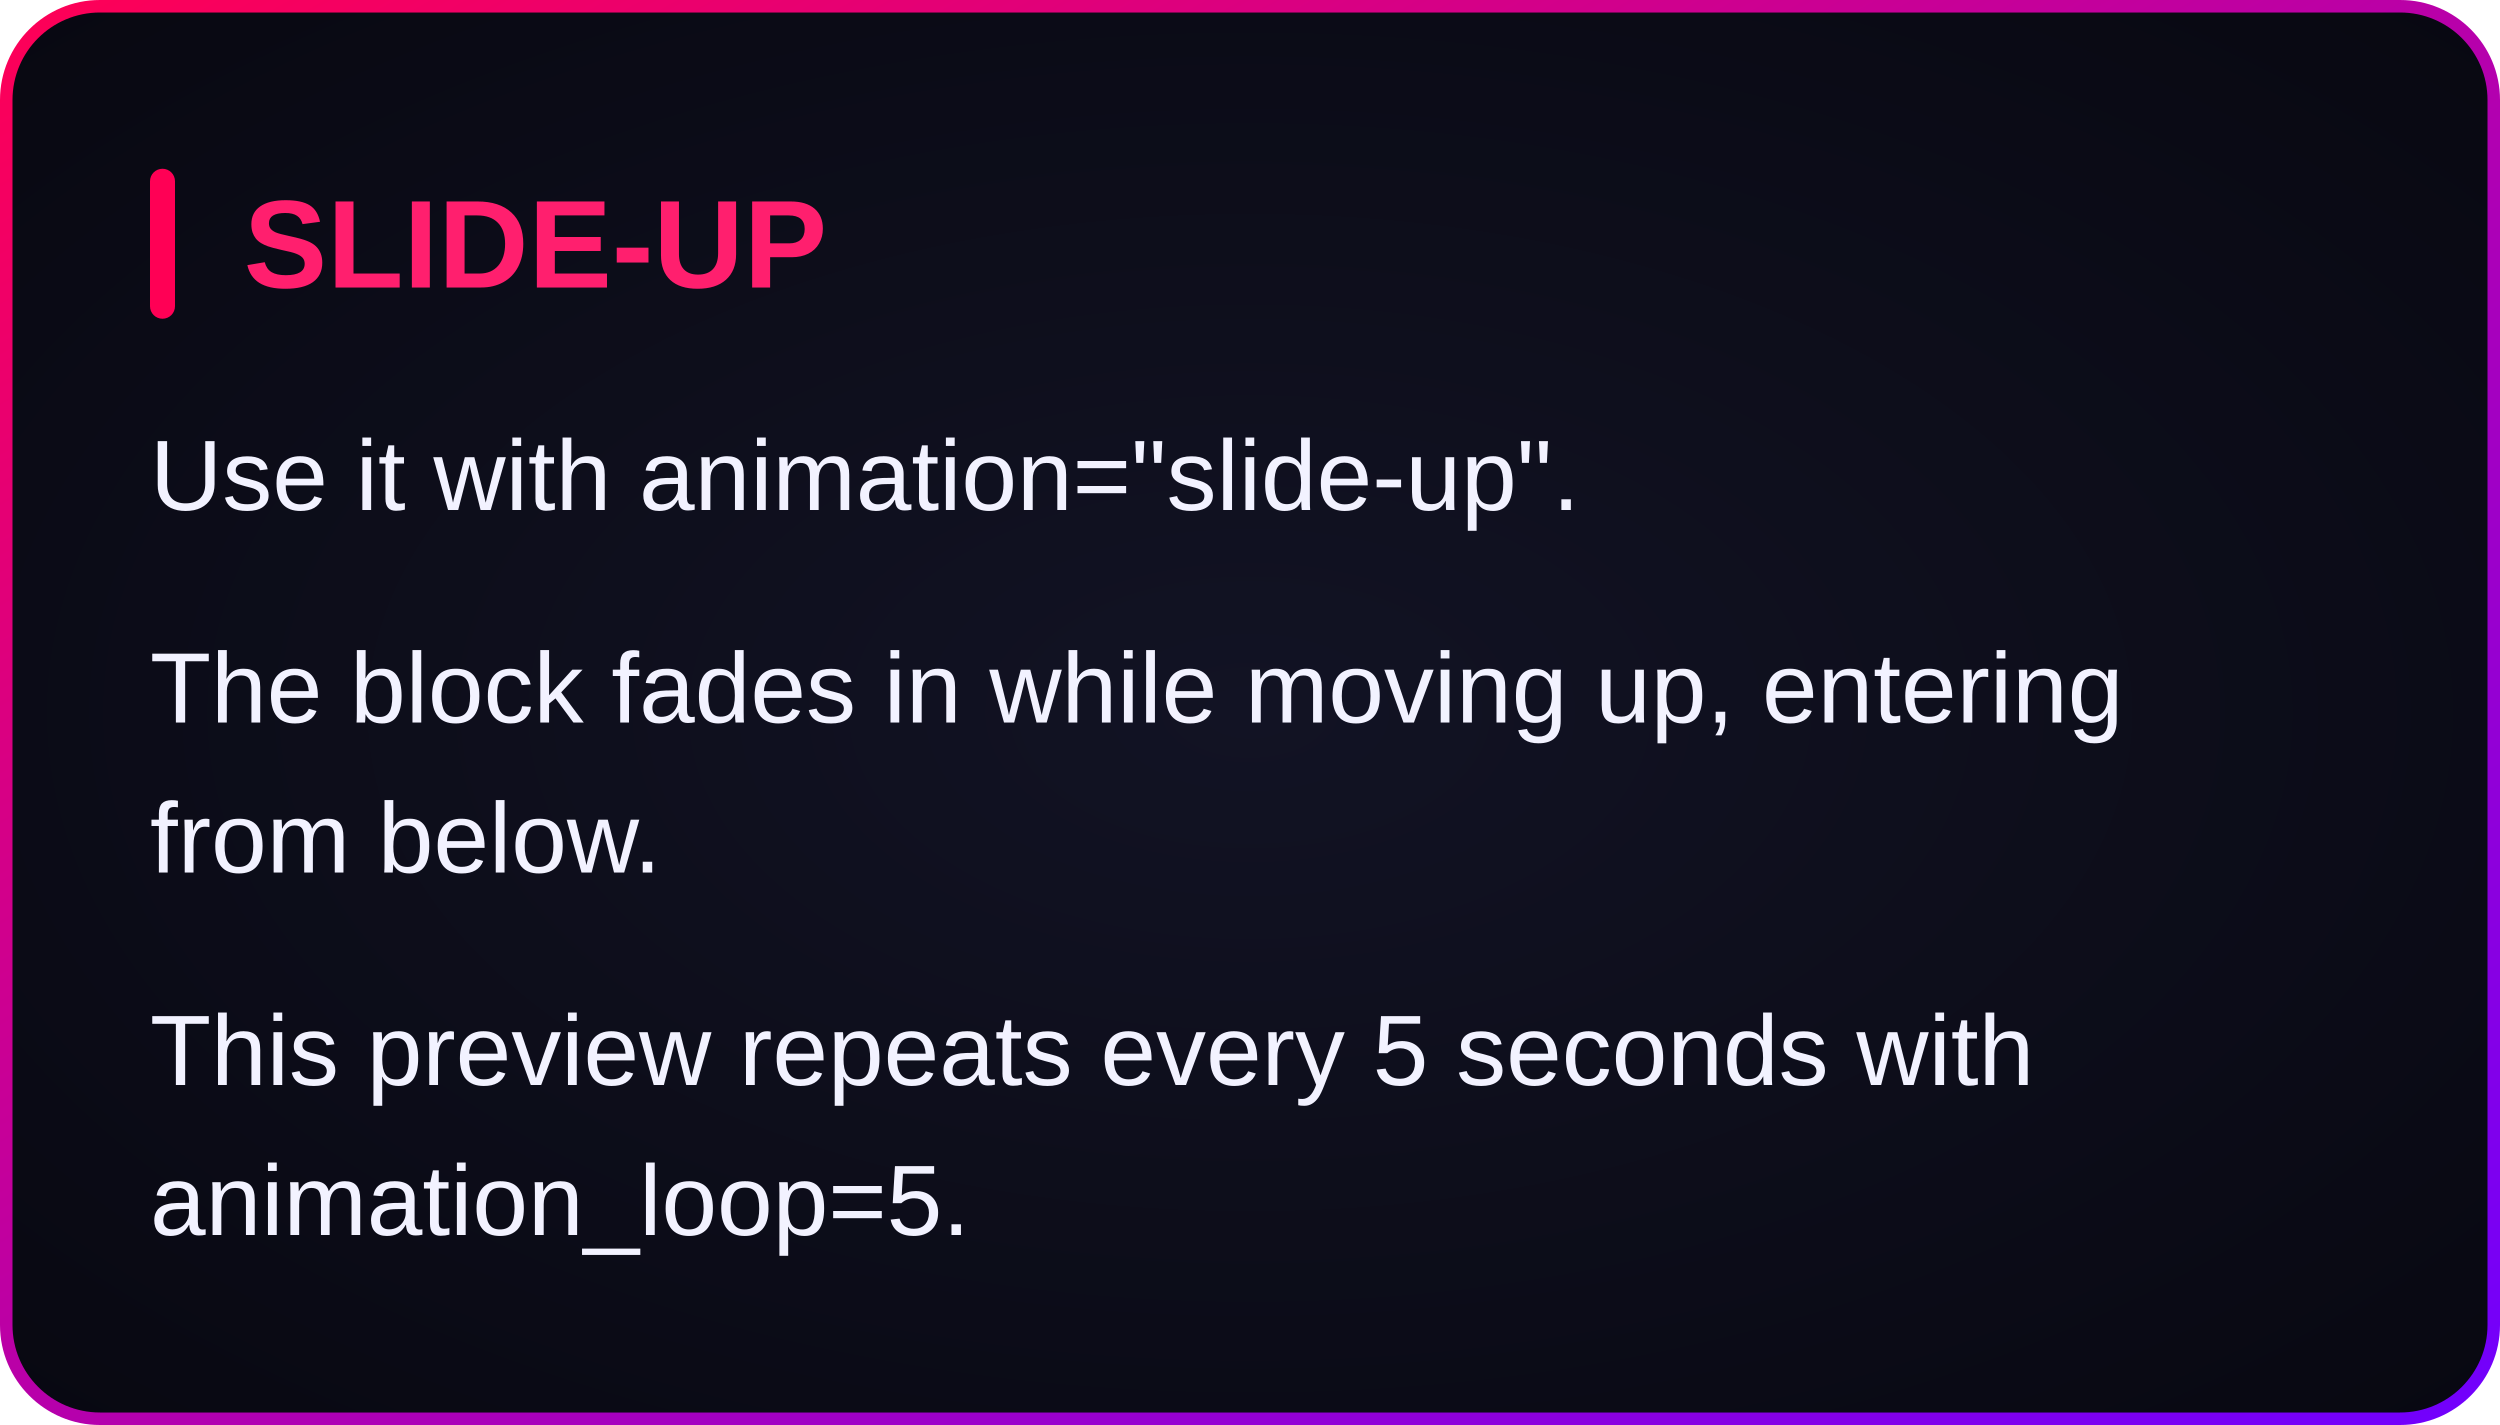
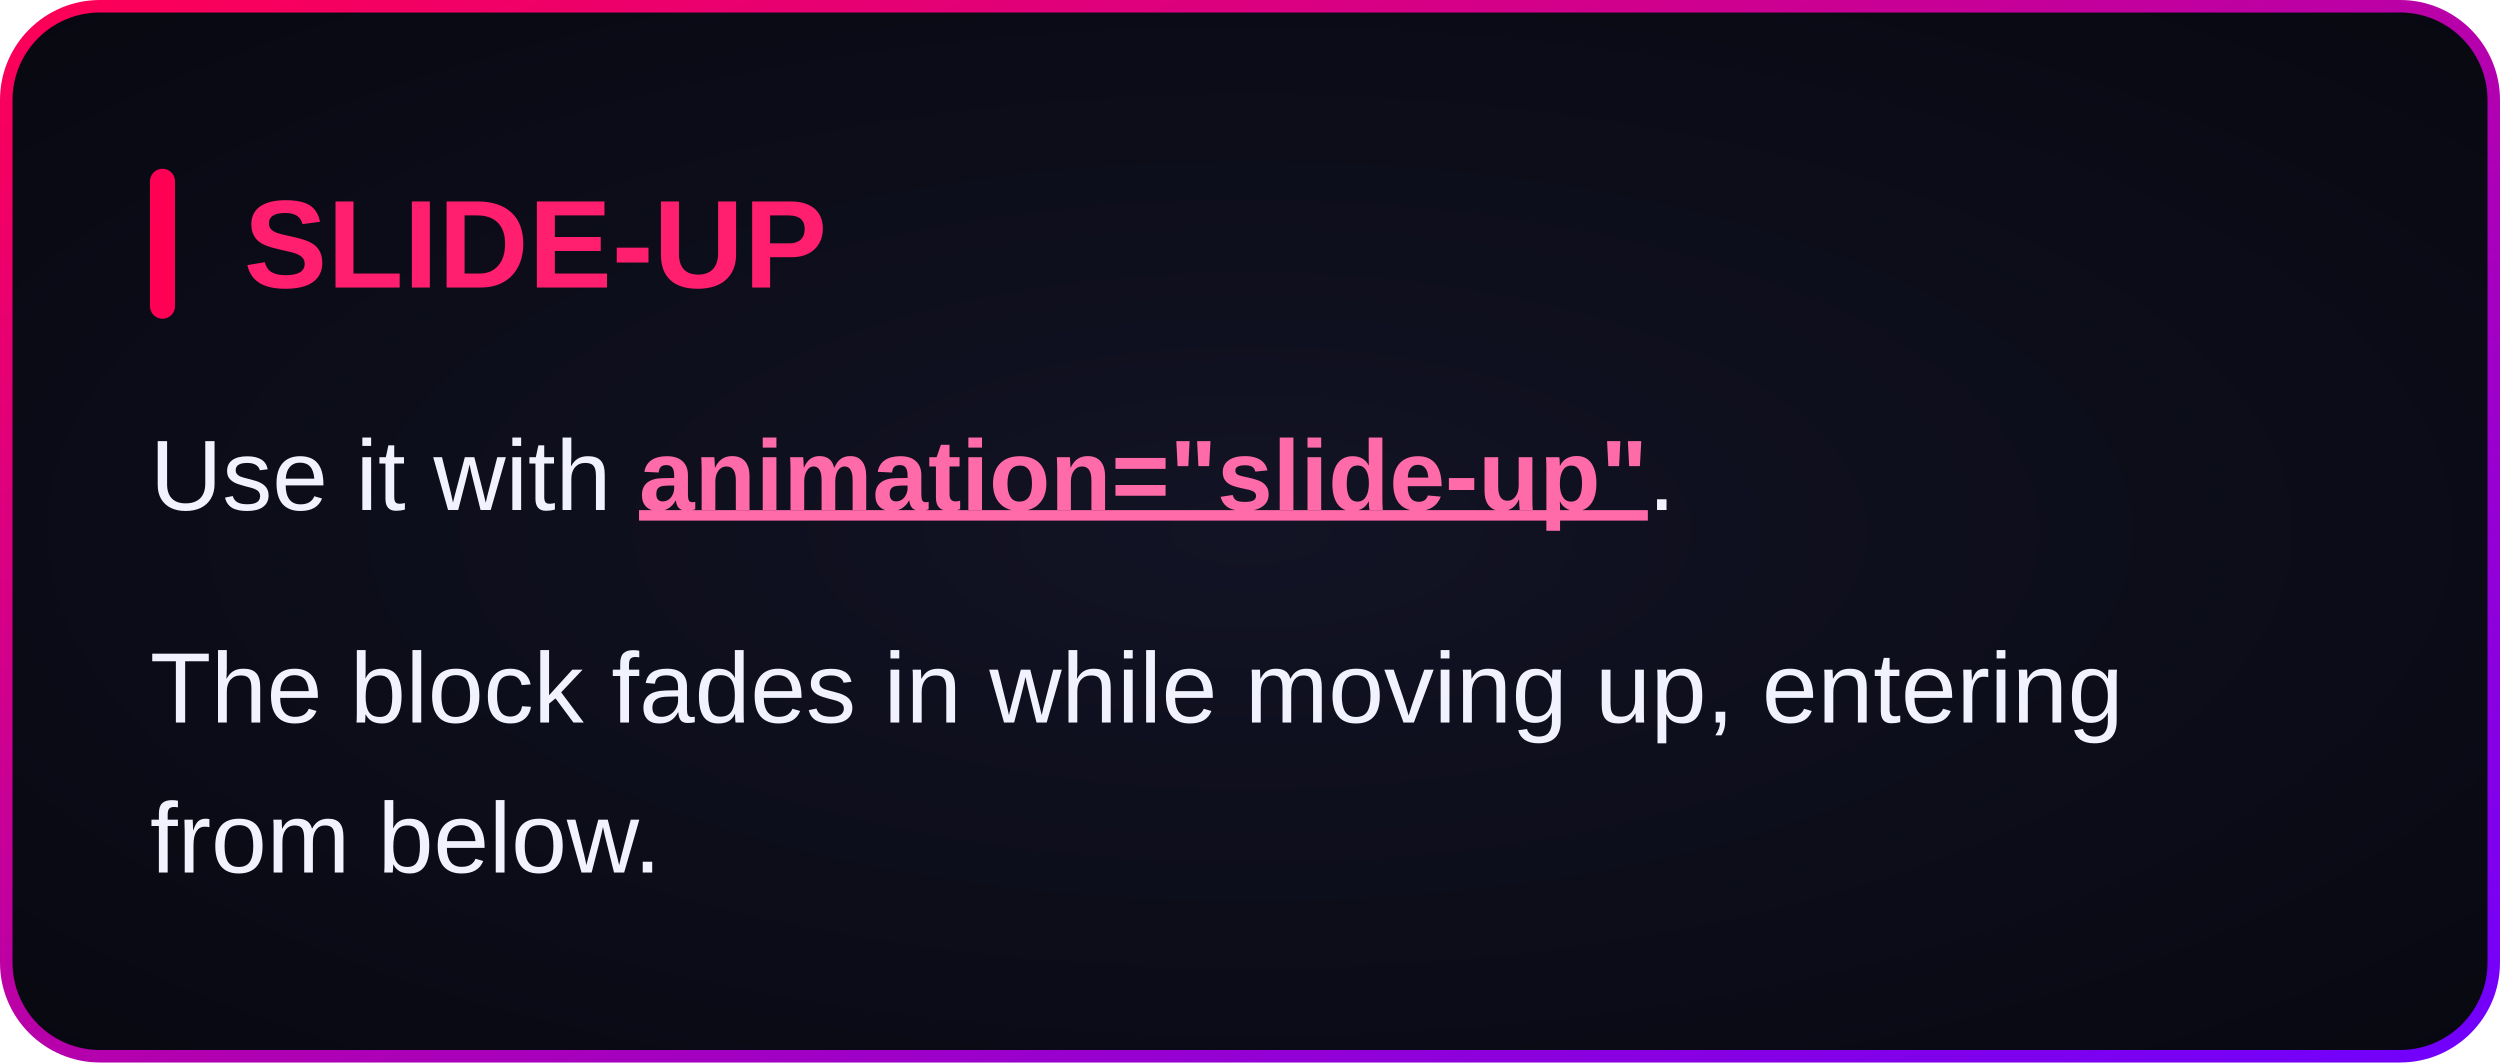
- <svg xmlns="http://www.w3.org/2000/svg" width="400" height="228" viewBox="0 0 400 228">
+ <svg xmlns="http://www.w3.org/2000/svg" width="400" height="170" viewBox="0 0 400 170">
  <style>
@keyframes entry {
-   0% { opacity: 0; transform: translateY(24px); } 16.000% { opacity: 1; transform: none; } 100% { opacity: 1; transform: none; }
+   0% { opacity: 0; transform: translateY(24px); } 20.000% { opacity: 1; transform: none; } 100% { opacity: 1; transform: none; }
}
.entry {
-   animation: entry 5s ease-out infinite;
+   animation: entry 4s ease-out infinite;
  transform-box: fill-box;
  transform-origin: center;
}
@media (prefers-reduced-motion: reduce) {
  .entry { animation: none; }
}
</style>
  <g class="entry">
    <defs>
      <radialGradient id="background" cx="0.5" cy="0.5" r="0.7">
        <stop offset="0" stop-color="#121324" />
        <stop offset="1" stop-color="#080811" />
      </radialGradient>
      <linearGradient id="border" x1="0" y1="0" x2="1" y2="1">
        <stop offset="0" stop-color="#FF0055" />
        <stop offset="1" stop-color="#7000FF" />
      </linearGradient>
    </defs>
-     <rect x="1" y="1" width="398" height="226" rx="15" fill="url(#background)" stroke="none" stroke-width="2" />
-     <rect x="1" y="1" width="398" height="226" rx="15" fill="none" stroke="url(#border)" stroke-width="2" />
+     <rect x="1" y="1" width="398" height="168" rx="15" fill="url(#background)" stroke="none" stroke-width="2" />
+     <rect x="1" y="1" width="398" height="168" rx="15" fill="none" stroke="url(#border)" stroke-width="2" />
    <g font-family="Arial, Helvetica, sans-serif">
      <rect x="24.0" y="27.0" width="4" height="24.0" rx="2" fill="#FF0055" />
      <text x="39.0" y="46.0" font-size="20" fill="#FF1F6E" font-weight="700">SLIDE-UP</text>
-       <text x="24.0" y="81.6" font-size="16" fill="#F2F2FF">Use it with animation="slide-up".</text>
+       <text x="24.0" y="81.6" font-size="16" fill="#F2F2FF">Use it with <tspan fill="#FF6BA8" font-weight="700" text-decoration="underline">animation="slide-up"</tspan>.</text>
      <text x="24.0" y="115.6" font-size="16" fill="#F2F2FF">The block fades in while moving up, entering</text>
      <text x="24.0" y="139.6" font-size="16" fill="#F2F2FF">from below.</text>
-       <text x="24.0" y="173.6" font-size="16" fill="#F2F2FF">This preview repeats every 5 seconds with</text>
-       <text x="24.0" y="197.6" font-size="16" fill="#F2F2FF">animation_loop=5.</text>
    </g>
  </g>
</svg>
